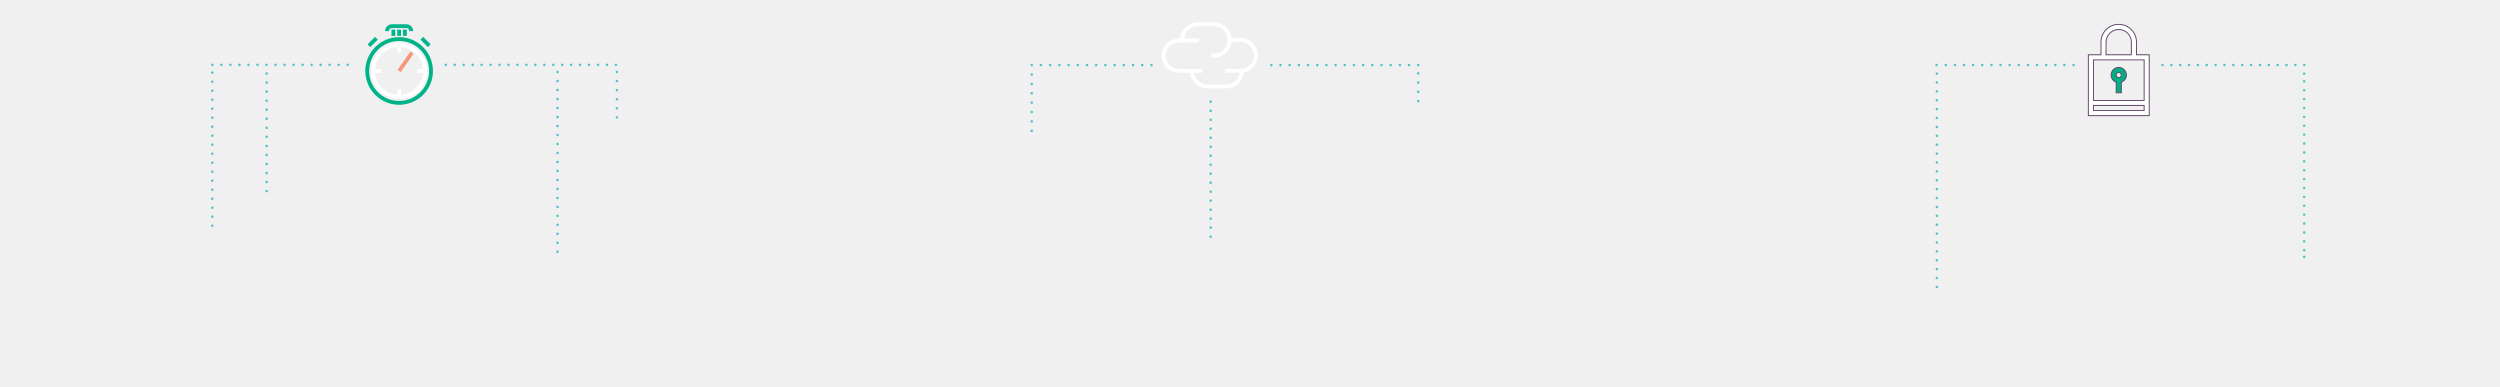
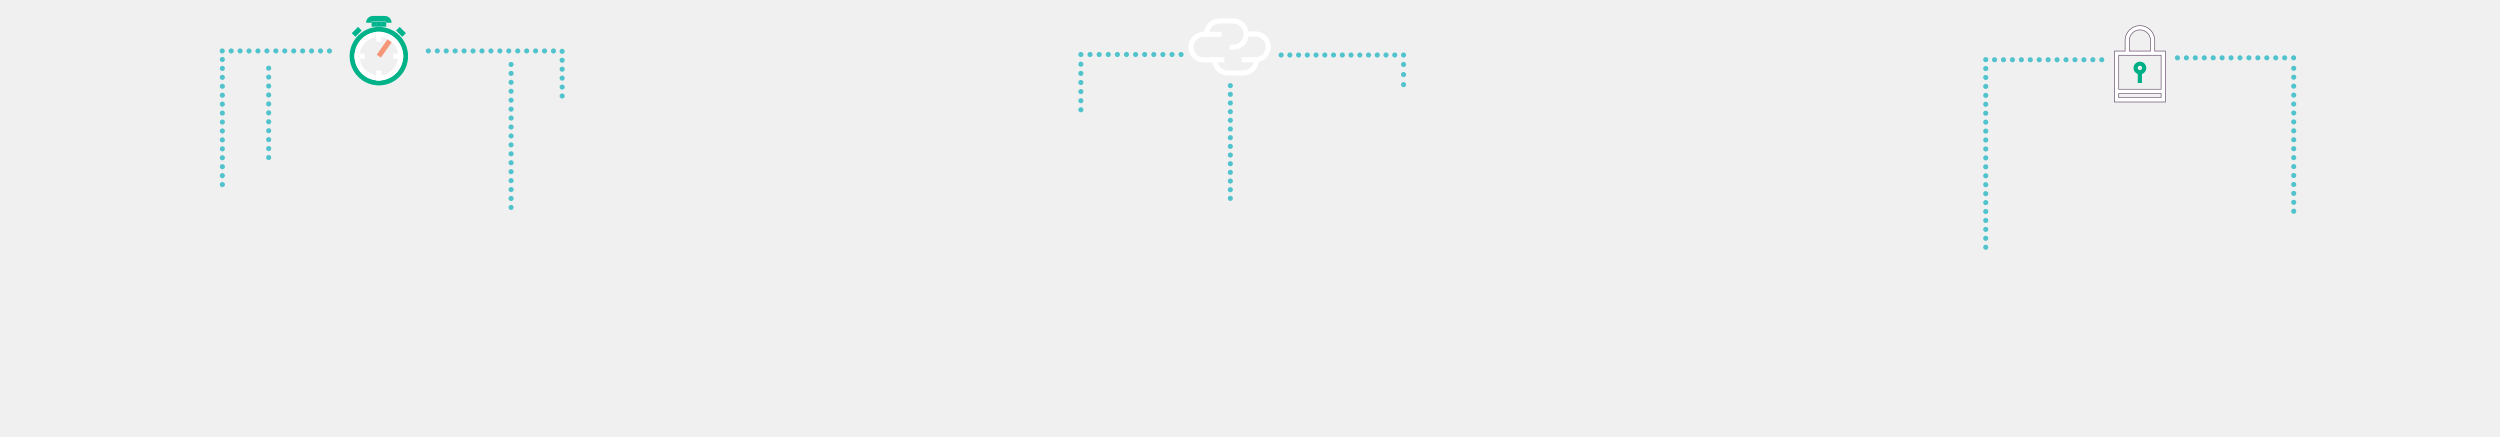
- <svg xmlns="http://www.w3.org/2000/svg" version="1.1" id="Layer_1" x="0px" y="0px" viewBox="7215 -126 1958.6 303" style="enable-background:new 7215 -126 1958.6 303;" xml:space="preserve">
+ <svg xmlns="http://www.w3.org/2000/svg" version="1.1" id="Layer_1" x="0px" y="0px" viewBox="0 0 1958.6 342.3" style="enable-background:new 0 0 1958.6 342.3;" xml:space="preserve">
  <style type="text/css">
- 	.st0{fill:none;stroke:#50C3CC;stroke-width:2;stroke-linecap:round;stroke-linejoin:round;}
- 	.st1{fill:none;stroke:#50C3CC;stroke-width:2;stroke-linecap:round;stroke-linejoin:round;stroke-dasharray:0,7.041;}
- 	.st2{fill:none;stroke:#50C3CC;stroke-width:2;stroke-linecap:round;stroke-linejoin:round;stroke-dasharray:0,7.355;}
- 	.st3{fill:none;stroke:#50C3CC;stroke-width:2;stroke-linecap:round;stroke-linejoin:round;stroke-dasharray:0,7.224;}
- 	.st4{fill:none;stroke:#50C3CC;stroke-width:2;stroke-linecap:round;stroke-linejoin:round;stroke-dasharray:0,7.194;}
- 	.st5{fill:none;stroke:#50C3CC;stroke-width:2;stroke-linecap:round;stroke-linejoin:round;stroke-dasharray:0,7.218;}
- 	.st6{fill:none;stroke:#FFFFFF;stroke-width:3;stroke-linecap:square;stroke-miterlimit:10;}
- 	.st7{fill:#FFFFFF;stroke:#614767;stroke-width:0.75;stroke-miterlimit:10;}
- 	.st8{fill:#00AF86;stroke:#614767;stroke-width:0.75;stroke-miterlimit:10;}
- 	.st9{fill:none;stroke:#50C3CC;stroke-width:2;stroke-linecap:round;stroke-linejoin:round;stroke-dasharray:0,6.965;}
- 	.st10{fill:none;stroke:#50C3CC;stroke-width:2;stroke-linecap:round;stroke-linejoin:round;stroke-dasharray:0,7.15;}
- 	.st11{fill:none;stroke:#50C3CC;stroke-width:2;stroke-linecap:round;stroke-linejoin:round;stroke-dasharray:0,6.943;}
- 	.st12{fill:none;stroke:#00B288;stroke-width:3;stroke-miterlimit:10;}
- 	.st13{fill:none;stroke:#F69679;stroke-width:3;stroke-miterlimit:10;}
- 	.st14{fill:none;stroke:#00B48D;stroke-width:3;stroke-miterlimit:10;}
- 	.st15{fill:none;stroke:#50C3CC;stroke-width:2;stroke-linecap:round;stroke-linejoin:round;stroke-dasharray:0,7.041;}
- 	.st16{fill:none;stroke:#50C3CC;stroke-width:2;stroke-linecap:round;stroke-linejoin:round;stroke-dasharray:0,7.118;}
- 	.st17{fill:none;stroke:#50C3CC;stroke-width:2;stroke-linecap:round;stroke-linejoin:round;stroke-dasharray:0,7.053;}
- 	.st18{fill:none;stroke:#50C3CC;stroke-width:2;stroke-linecap:round;stroke-linejoin:round;stroke-dasharray:0,7.085;}
- 	.st19{fill:none;stroke:#50C3CC;stroke-width:2;stroke-linecap:round;stroke-linejoin:round;stroke-dasharray:0,7.012;}
- 	.st20{fill:none;stroke:#50C3CC;stroke-width:2;stroke-linecap:round;stroke-linejoin:round;stroke-dasharray:0,7.065;}
+ 	
+ 		.st0{fill:none;stroke:#50C3CC;stroke-width:4;stroke-linecap:round;stroke-linejoin:round;stroke-miterlimit:10;stroke-dasharray:0,7;}
+ 	.st1{fill:none;stroke:#00B288;stroke-width:4;stroke-miterlimit:10;}
+ 	.st2{fill:none;stroke:#FFFFFF;stroke-width:4;stroke-linecap:square;stroke-miterlimit:10;}
+ 	.st3{fill:none;stroke:#F69679;stroke-width:4;stroke-miterlimit:10;}
+ 	.st4{fill:none;stroke:#00B48D;stroke-width:4;stroke-miterlimit:10;}
+ 	.st5{fill:none;stroke:#50C3CC;stroke-width:4;stroke-linecap:round;stroke-linejoin:round;}
+ 	.st6{fill:none;stroke:#50C3CC;stroke-width:4;stroke-linecap:round;stroke-linejoin:round;stroke-dasharray:0,6.793;}
+ 	.st7{fill:none;stroke:#50C3CC;stroke-width:4;stroke-linecap:round;stroke-linejoin:round;stroke-dasharray:0,7.94;}
+ 	.st8{fill:none;stroke:#50C3CC;stroke-width:4;stroke-linecap:round;stroke-linejoin:round;stroke-dasharray:0,6.849;}
+ 	.st9{fill:none;stroke:#50C3CC;stroke-width:4;stroke-linecap:round;stroke-linejoin:round;stroke-dasharray:0,7.133;}
+ 	.st10{fill:none;stroke:#50C3CC;stroke-width:4;stroke-linecap:round;stroke-linejoin:round;stroke-dasharray:0,7.132;}
+ 	.st11{fill:#FFFFFF;stroke:#614767;stroke-width:0.5;stroke-miterlimit:10;}
+ 	.st12{fill:#00AF86;}
</style>
  <g>
+     <line class="st0" x1="210.5" y1="123.4" x2="210.5" y2="46.6" />
+     <line class="st0" x1="174.2" y1="144.6" x2="174.2" y2="43.9" />
+     <line class="st0" x1="440.4" y1="75.2" x2="440.4" y2="34.9" />
+     <line class="st0" x1="335.6" y1="39.9" x2="438.8" y2="39.9" />
+     <line class="st0" x1="174.1" y1="39.9" x2="263.6" y2="39.9" />
+     <line class="st0" x1="400.4" y1="162.5" x2="400.4" y2="45" />
    <g>
-       <g id="XMLID_4_">
+       <g>
+         <circle class="st1" cx="296.8" cy="44" r="20.9" />
+         <circle class="st2" cx="296.8" cy="44" r="17.1" />
+         <line class="st3" x1="296.8" y1="44" x2="305.2" y2="32" />
        <g>
-           <line class="st0" x1="8163.5" y1="-46.3" x2="8163.5" y2="-46.3" />
-           <line class="st1" x1="8163.5" y1="-39.2" x2="8163.5" y2="55.8" />
-           <line class="st0" x1="8163.5" y1="59.4" x2="8163.5" y2="59.4" />
+           <line class="st4" x1="296.8" y1="16.8" x2="296.8" y2="20.9" />
+           <line class="st4" x1="293.1" y1="16.8" x2="293.1" y2="20.9" />
+           <line class="st4" x1="300.6" y1="16.8" x2="300.6" y2="20.9" />
+         </g>
+         <path class="st4" d="M304.8,17.8L304.8,17.8c0-1.8-1.5-3.3-3.3-3.3l-9.4,0c-1.8,0-3.3,1.5-3.3,3.3v0" />
+         <g>
+           <line class="st4" x1="311.7" y1="22.5" x2="316.6" y2="27.4" />
+           <line class="st4" x1="281.9" y1="22.5" x2="277" y2="27.4" />
+         </g>
+         <line class="st2" x1="296.8" y1="26.9" x2="296.8" y2="30.7" />
+         <line class="st2" x1="296.8" y1="57.2" x2="296.8" y2="61" />
+         <line class="st2" x1="279.8" y1="44" x2="283.5" y2="44" />
+         <line class="st2" x1="310.1" y1="44" x2="313.9" y2="44" />
+       </g>
+     </g>
+   </g>
+   <g>
+     <g>
+       <g id="XMLID_60_">
+         <g>
+           <line class="st5" x1="963.9" y1="67.1" x2="963.9" y2="67.1" />
+           <line class="st6" x1="963.9" y1="73.9" x2="963.9" y2="152" />
+           <line class="st5" x1="963.9" y1="155.4" x2="963.9" y2="155.4" />
        </g>
      </g>
    </g>
    <g>
-       <g id="XMLID_19_">
+       <g id="XMLID_1_">
        <g>
-           <line class="st0" x1="8023.3" y1="-67.6" x2="8023.3" y2="-67.6" />
-           <line class="st2" x1="8023.3" y1="-60.3" x2="8023.3" y2="-27.2" />
-           <line class="st0" x1="8023.3" y1="-23.5" x2="8023.3" y2="-23.5" />
+           <line class="st5" x1="1099.6" y1="50.5" x2="1099.6" y2="50.5" />
+           <line class="st7" x1="1099.6" y1="58.4" x2="1099.6" y2="62.4" />
+           <line class="st5" x1="1099.6" y1="66.3" x2="1099.6" y2="66.3" />
        </g>
      </g>
    </g>
    <g>
-       <g id="XMLID_11_">
+       <g id="XMLID_2_">
        <g>
-           <line class="st0" x1="8326.1" y1="-68.5" x2="8326.1" y2="-68.5" />
-           <line class="st3" x1="8326.1" y1="-61.3" x2="8326.1" y2="-50.4" />
-           <line class="st0" x1="8326.1" y1="-46.8" x2="8326.1" y2="-46.8" />
-         </g>
-       </g>
-     </g>
-     <g>
-       <g id="XMLID_15_">
-         <g>
-           <line class="st0" x1="8326.1" y1="-75" x2="8326.1" y2="-75" />
-           <line class="st4" x1="8318.9" y1="-75" x2="8214.6" y2="-75" />
-           <line class="st0" x1="8211" y1="-75" x2="8211" y2="-75" />
-         </g>
-       </g>
-     </g>
-     <g>
-       <g id="XMLID_17_">
-         <g>
-           <line class="st0" x1="8117.1" y1="-75" x2="8117.1" y2="-75" />
-           <line class="st5" x1="8109.9" y1="-75" x2="8026.9" y2="-75" />
-           <line class="st0" x1="8023.3" y1="-75" x2="8023.3" y2="-75" />
+           <line class="st5" x1="1099.6" y1="43.1" x2="1099.6" y2="43.1" />
+           <line class="st8" x1="1092.7" y1="43.1" x2="1007.1" y2="43.1" />
+           <line class="st5" x1="1003.7" y1="43.1" x2="1003.7" y2="43.1" />
        </g>
      </g>
    </g>
    <g>
      <g>
-         <path class="st6" d="M8155.4-70.5h-16.9c-6.6,0-11.9-5.3-11.9-11.9l0,0c0-6.6,5.3-11.9,11.9-11.9h14.3" />
-         <path class="st6" d="M8141-94.4L8141-94.4c0-7,5.6-12.6,12.6-12.6h12.5c6.8,0,12.3,5.5,12.3,12.3l0,0c0,6.8-5.5,12.3-12.3,12.3     h-0.7" />
-         <path class="st6" d="M8178.3-94.7h8.5c6.7,0,12.1,5.4,12.1,12.1l0,0c0,6.7-5.4,12.1-12.1,12.1h-10.3" />
-         <path class="st6" d="M8187.8-70.5L8187.8-70.5c0,6.8-5.5,12.3-12.3,12.3h-14.4c-6.8,0-12.3-5.5-12.3-12.3l0,0" />
-       </g>
-     </g>
-   </g>
-   <g>
-     <g>
-       <path class="st7" d="M8888.8-83.1V-93c0-7.7-6.2-13.9-13.9-13.9S8861-100.7,8861-93v9.9h-9.9v47.7h47.7v-47.7H8888.8z M8865-93    c0-5.5,4.5-9.9,9.9-9.9c5.5,0,9.9,4.5,9.9,9.9v9.9h-19.9L8865-93L8865-93z M8894.8-79.1v31.8h-39.7v-31.8H8894.8z M8855.1-39.4v-4    h39.7v4H8855.1z" />
-       <path class="st8" d="M8880.9-67.2c0-3.3-2.7-6-6-6s-6,2.7-6,6c0,2.6,1.7,4.8,4,5.6v8.3h4v-8.3    C8879.2-62.4,8880.9-64.6,8880.9-67.2z M8874.9-65.2c-1.1,0-2-0.9-2-2s0.9-2,2-2s2,0.9,2,2S8876-65.2,8874.9-65.2z" />
-     </g>
-     <g id="XMLID_21_">
-       <g>
-         <line class="st0" x1="8732.4" y1="-68.3" x2="8732.4" y2="-68.3" />
-         <line class="st9" x1="8732.4" y1="-61.4" x2="8732.4" y2="95.3" />
-         <line class="st0" x1="8732.4" y1="98.8" x2="8732.4" y2="98.8" />
-       </g>
-     </g>
-     <g id="XMLID_28_">
-       <g>
-         <line class="st0" x1="9020.2" y1="-68.3" x2="9020.2" y2="-68.3" />
-         <line class="st9" x1="9020.2" y1="-62.3" x2="9020.2" y2="72.3" />
-         <line class="st0" x1="9020.2" y1="75.3" x2="9020.2" y2="75.3" />
-       </g>
-     </g>
-     <g id="XMLID_23_">
-       <g>
-         <line class="st0" x1="8732.2" y1="-75.1" x2="8732.2" y2="-75.1" />
-         <line class="st10" x1="8739.4" y1="-75.1" x2="8835.9" y2="-75.1" />
-         <line class="st0" x1="8839.5" y1="-75.1" x2="8839.5" y2="-75.1" />
-       </g>
-     </g>
-     <g id="XMLID_25_">
-       <g>
-         <line class="st0" x1="8909.2" y1="-75.1" x2="8909.2" y2="-75.1" />
-         <line class="st11" x1="8916.1" y1="-75.1" x2="9016.8" y2="-75.1" />
-         <line class="st0" x1="9020.3" y1="-75.1" x2="9020.3" y2="-75.1" />
-       </g>
-     </g>
-   </g>
-   <g>
-     <g>
-       <g>
-         <circle class="st12" cx="7527.7" cy="-70.4" r="25" />
-         <circle class="st6" cx="7527.7" cy="-70.4" r="20.4" />
-         <line class="st13" x1="7527.7" y1="-70.4" x2="7537.7" y2="-84.7" />
-         <g>
-           <line class="st14" x1="7527.7" y1="-102.8" x2="7527.7" y2="-97.9" />
-           <line class="st14" x1="7523.2" y1="-102.8" x2="7523.2" y2="-97.9" />
-           <line class="st14" x1="7532.2" y1="-102.8" x2="7532.2" y2="-97.9" />
-         </g>
-         <path class="st14" d="M7537.2-101.6L7537.2-101.6c0-2.2-1.7-3.9-3.9-3.9h-11.2c-2.2,0-3.9,1.7-3.9,3.9l0,0" />
-         <g>
-           <line class="st14" x1="7545.5" y1="-96" x2="7551.3" y2="-90.2" />
-           <line class="st14" x1="7509.9" y1="-96" x2="7504" y2="-90.2" />
-         </g>
-         <line class="st6" x1="7527.7" y1="-90.8" x2="7527.7" y2="-86.3" />
-         <line class="st6" x1="7527.7" y1="-54.5" x2="7527.7" y2="-50" />
-         <line class="st6" x1="7507.3" y1="-70.4" x2="7511.8" y2="-70.4" />
-         <line class="st6" x1="7543.6" y1="-70.4" x2="7548.1" y2="-70.4" />
-       </g>
-     </g>
-     <g>
-       <g id="XMLID_1_">
-         <g>
-           <line class="st0" x1="7651.8" y1="-69.6" x2="7651.8" y2="-69.6" />
-           <line class="st15" x1="7651.8" y1="-62.5" x2="7651.8" y2="67.7" />
-           <line class="st0" x1="7651.8" y1="71.2" x2="7651.8" y2="71.2" />
-         </g>
-       </g>
-     </g>
-     <g>
-       <g id="XMLID_3_">
-         <g>
-           <line class="st0" x1="7698.3" y1="-69.6" x2="7698.3" y2="-69.6" />
-           <line class="st16" x1="7698.3" y1="-62.5" x2="7698.3" y2="-37.6" />
-           <line class="st0" x1="7698.3" y1="-34" x2="7698.3" y2="-34" />
-         </g>
-       </g>
-     </g>
-     <g>
-       <g id="XMLID_12_">
-         <g>
-           <line class="st0" x1="7381.3" y1="-69.1" x2="7381.3" y2="-69.1" />
-           <line class="st17" x1="7381.3" y1="-62" x2="7381.3" y2="47.3" />
-           <line class="st0" x1="7381.3" y1="50.8" x2="7381.3" y2="50.8" />
-         </g>
-       </g>
-     </g>
-     <g>
-       <g id="XMLID_9_">
-         <g>
-           <line class="st0" x1="7423.9" y1="-68.4" x2="7423.9" y2="-68.4" />
-           <line class="st18" x1="7423.9" y1="-61.3" x2="7423.9" y2="20.1" />
-           <line class="st0" x1="7423.9" y1="23.7" x2="7423.9" y2="23.7" />
-         </g>
-       </g>
-     </g>
-     <g>
-       <g id="XMLID_5_">
-         <g>
-           <line class="st0" x1="7697.5" y1="-75.2" x2="7697.5" y2="-75.2" />
-           <line class="st19" x1="7690.5" y1="-75.2" x2="7567.8" y2="-75.2" />
-           <line class="st0" x1="7564.3" y1="-75.2" x2="7564.3" y2="-75.2" />
-         </g>
+         <path class="st2" d="M957.2,46.9l-14.2,0c-5.5,0-10-4.5-10-10v0c0-5.5,4.5-10,10-10l12,0" />
+         <path class="st2" d="M945.1,26.9L945.1,26.9c0-5.8,4.7-10.5,10.5-10.5l10.4,0c5.7,0,10.3,4.6,10.3,10.3v0     c0,5.7-4.6,10.3-10.3,10.3h-0.6" />
+         <path class="st2" d="M976.4,26.6h7.1c5.6,0,10.1,4.5,10.1,10.1v0c0,5.6-4.5,10.1-10.1,10.1h-8.6" />
+         <path class="st2" d="M984.3,46.9L984.3,46.9c0,5.7-4.6,10.3-10.3,10.3l-12,0c-5.7,0-10.3-4.6-10.3-10.3v0" />
      </g>
    </g>
    <g>
      <g id="XMLID_7_">
        <g>
-           <line class="st0" x1="7487.4" y1="-75.2" x2="7487.4" y2="-75.2" />
-           <line class="st20" x1="7480.3" y1="-75.2" x2="7384.9" y2="-75.2" />
-           <line class="st0" x1="7381.4" y1="-75.2" x2="7381.4" y2="-75.2" />
+           <line class="st5" x1="846.8" y1="50.3" x2="846.8" y2="50.3" />
+           <line class="st9" x1="846.8" y1="57.5" x2="846.8" y2="82.4" />
+           <line class="st5" x1="846.8" y1="86" x2="846.8" y2="86" />
+         </g>
+       </g>
+     </g>
+     <g>
+       <g id="XMLID_4_">
+         <g>
+           <line class="st5" x1="846.8" y1="42.7" x2="846.8" y2="42.7" />
+           <line class="st10" x1="854" y1="42.7" x2="921.7" y2="42.7" />
+           <line class="st5" x1="925.3" y1="42.7" x2="925.3" y2="42.7" />
        </g>
      </g>
    </g>
  </g>
+   <g>
+     <line class="st0" x1="1555.7" y1="46.7" x2="1555.7" y2="196.6" />
+     <line class="st0" x1="1797" y1="53.5" x2="1797" y2="166.4" />
+     <line class="st0" x1="1796.9" y1="45.3" x2="1704.6" y2="45.3" />
+     <line class="st0" x1="1646.6" y1="46.8" x2="1558.3" y2="46.8" />
+     <g>
+       <path class="st11" d="M1668.2,31.7c0-4.6,3.7-8.3,8.3-8.3c4.6,0,8.3,3.7,8.3,8.3V40h-16.6V31.7z M1693.1,43.3v26.6l-33.2,0V43.3    L1693.1,43.3z M1659.9,76.5v-3.3l33.2,0v3.3H1659.9z M1688.1,40v-8.3c0-6.4-5.2-11.6-11.6-11.6c-6.4,0-11.6,5.2-11.6,11.6V40h-8.3    v39.9h39.9V40H1688.1z" />
+       <path class="st12" d="M1681.5,53.3c0-2.7-2.2-5-5-5c-2.7,0-5,2.2-5,5c0,2.2,1.4,4,3.3,4.7v7h3.3v-7    C1680.1,57.3,1681.5,55.4,1681.5,53.3z M1676.5,54.9c-0.9,0-1.7-0.7-1.7-1.7s0.7-1.7,1.7-1.7c0.9,0,1.7,0.7,1.7,1.7    C1678.2,54.2,1677.4,54.9,1676.5,54.9z" />
+     </g>
+   </g>
</svg>
